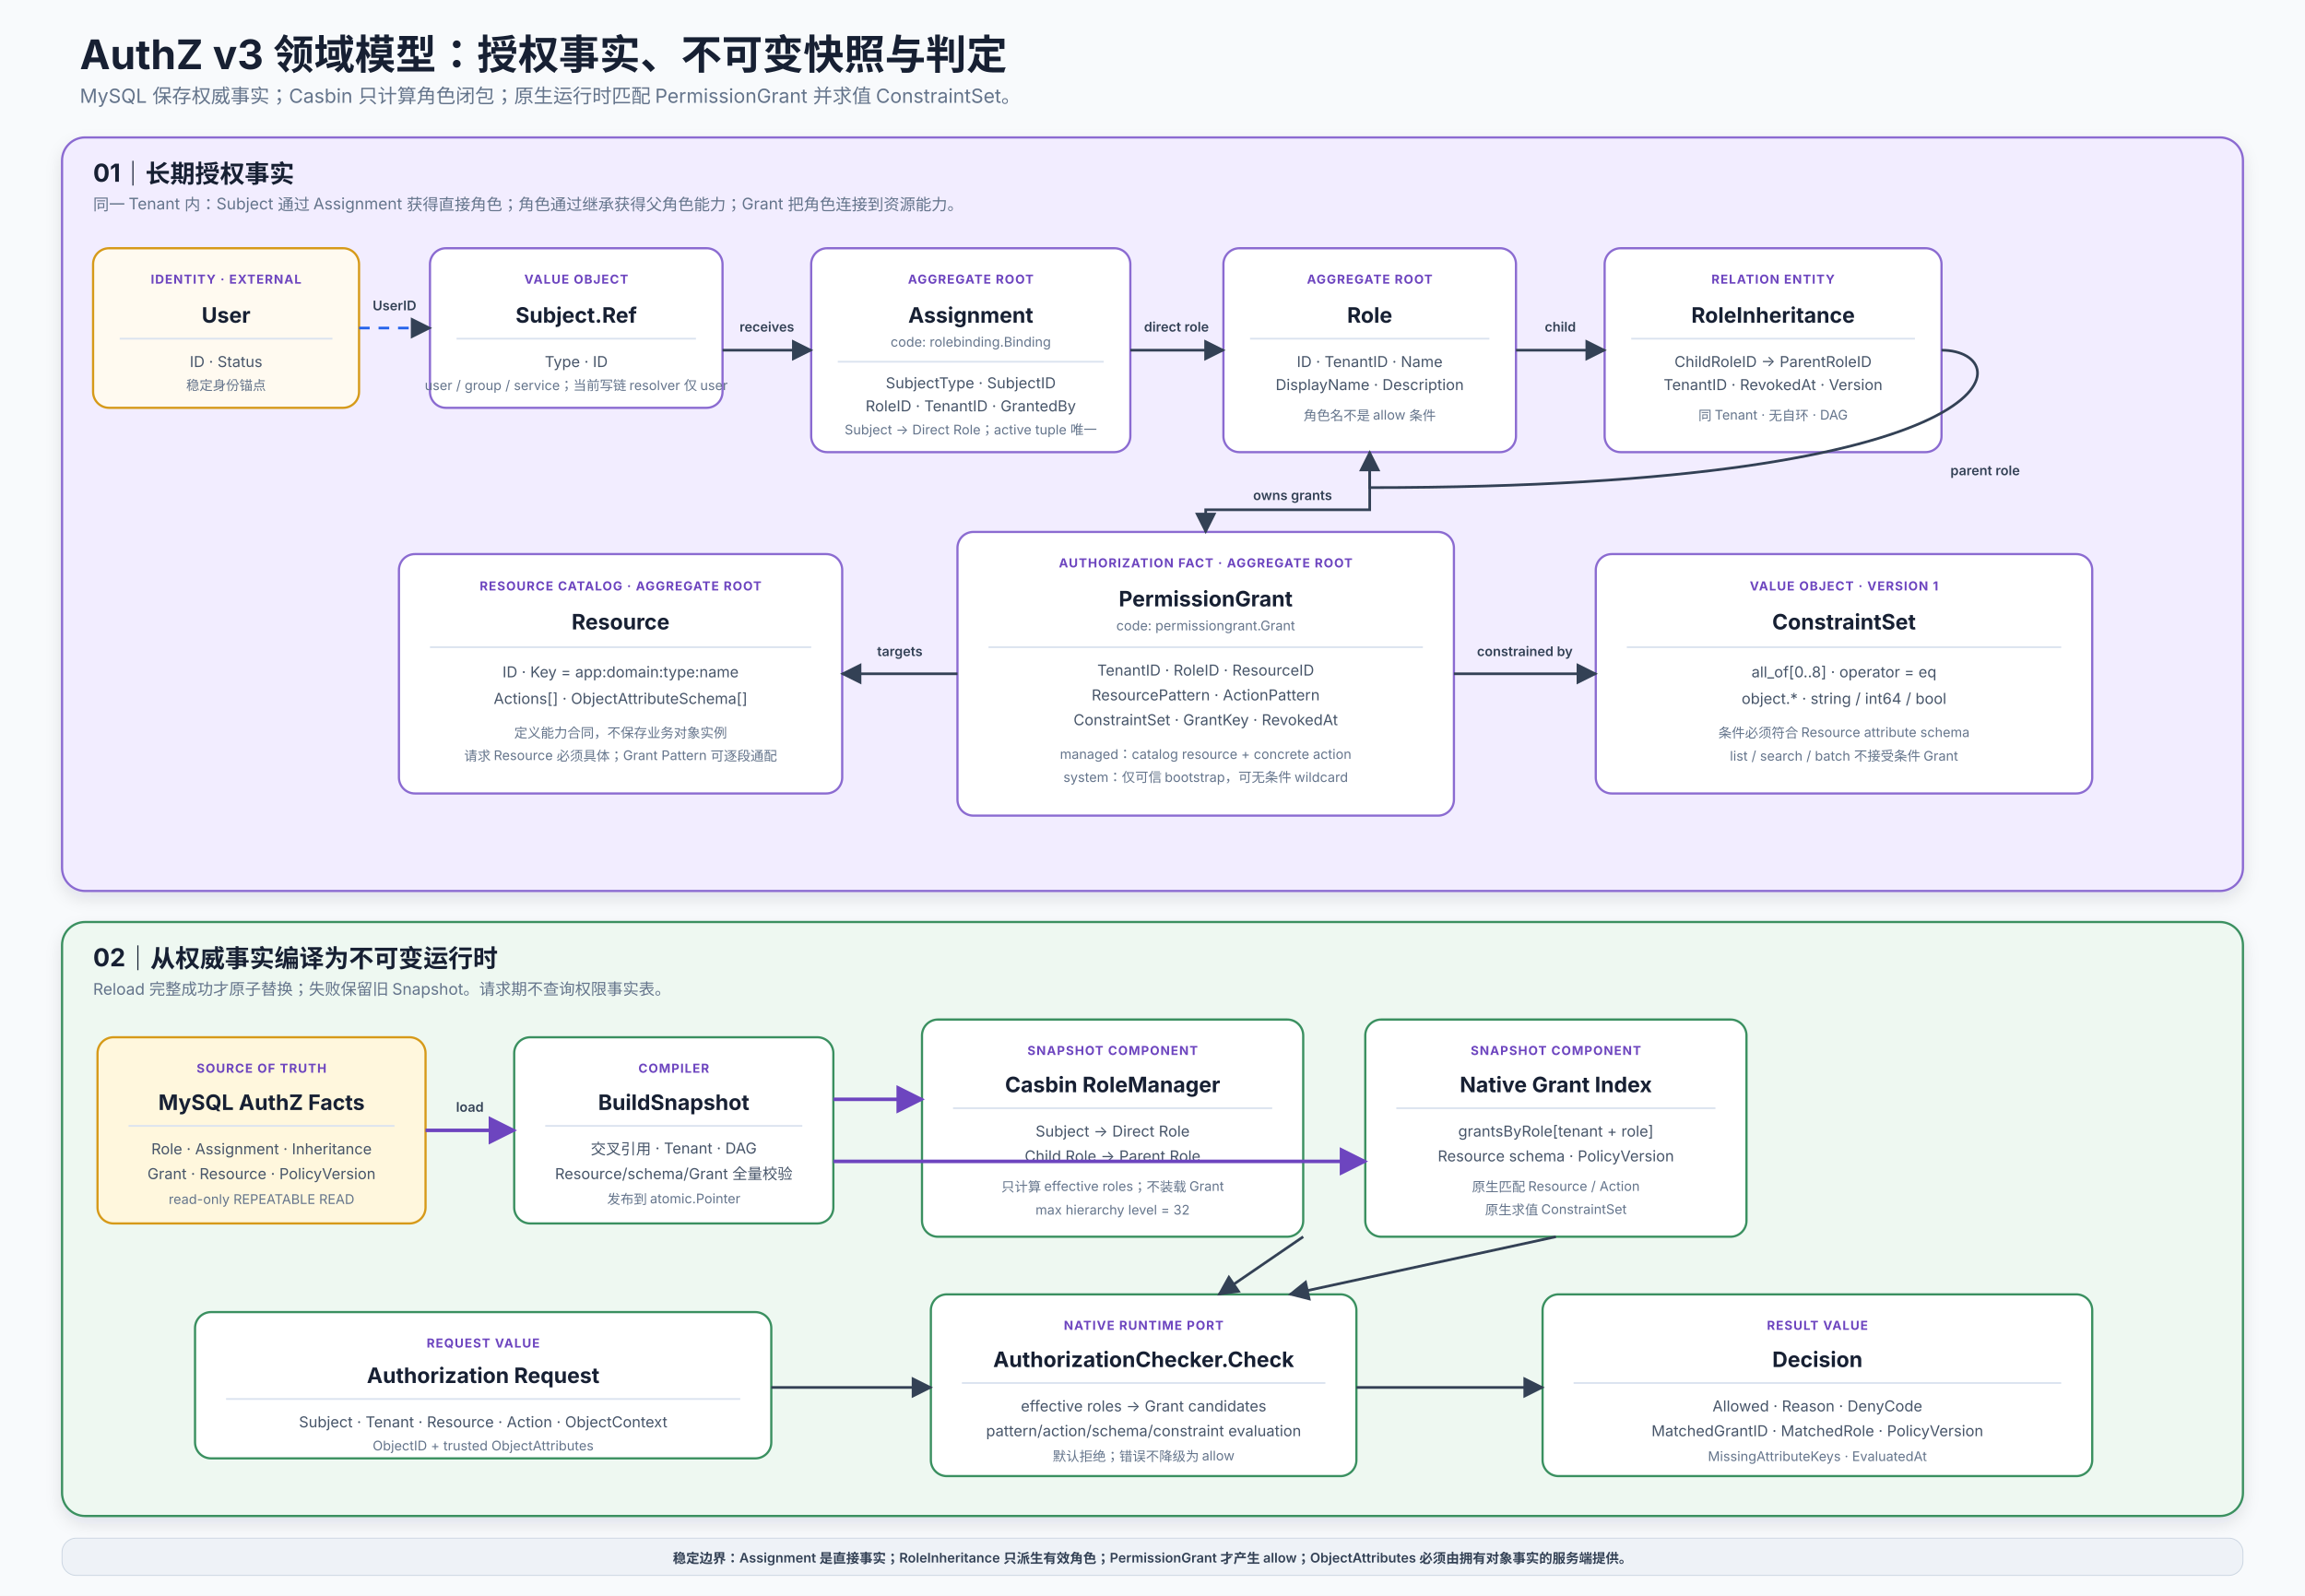
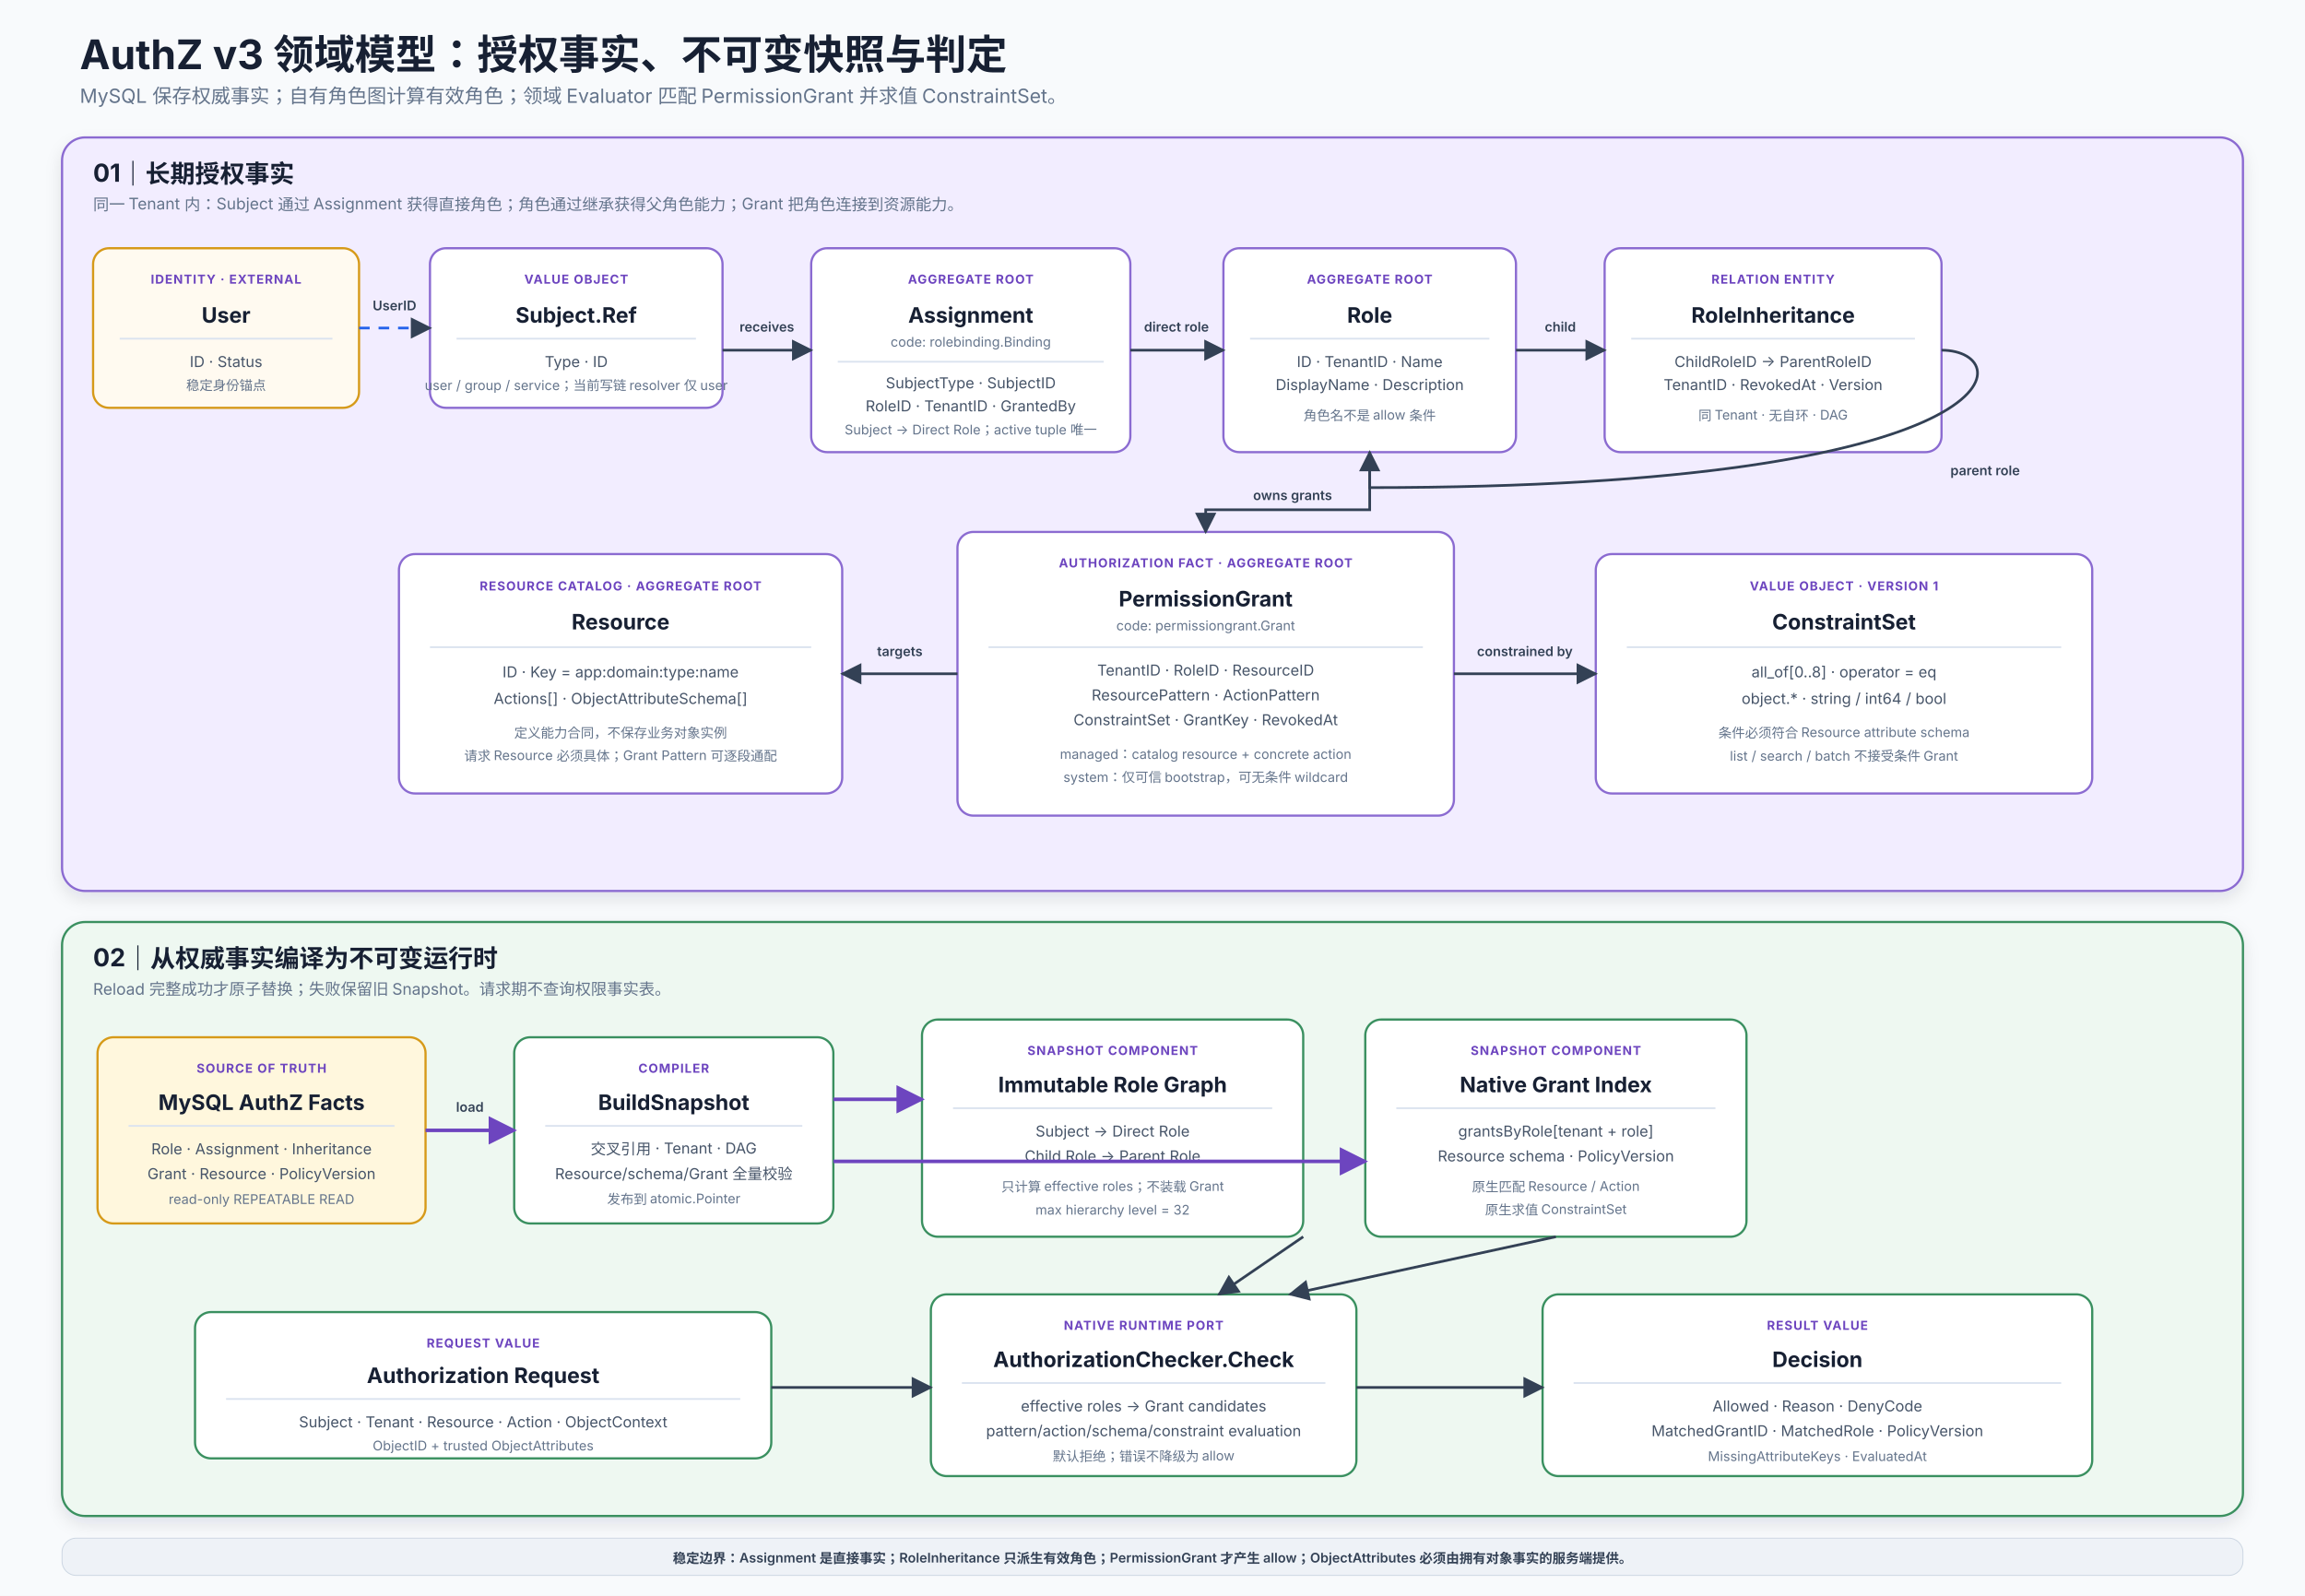
<svg xmlns="http://www.w3.org/2000/svg" width="2600" height="1800" viewBox="0 0 2600 1800" role="img" aria-labelledby="title desc">
  <defs>
    <marker id="arrow" viewBox="0 0 10 10" refX="9" refY="5" markerWidth="8" markerHeight="8" orient="auto-start-reverse">
      <path d="M 0 0 L 10 5 L 0 10 z" fill="#334155" />
    </marker>
    <marker id="purpleArrow" viewBox="0 0 10 10" refX="9" refY="5" markerWidth="8" markerHeight="8" orient="auto-start-reverse">
      <path d="M 0 0 L 10 5 L 0 10 z" fill="#6d45bf" />
    </marker>
    <filter id="shadow" x="-10%" y="-10%" width="120%" height="130%">
      <feDropShadow dx="0" dy="8" stdDeviation="9" flood-color="#172033" flood-opacity="0.10" />
    </filter>
    <style>
      .bg{fill:#f8fafc}.title{font:700 46px -apple-system,BlinkMacSystemFont,"Segoe UI","PingFang SC",sans-serif;fill:#172033}.subtitle{font:400 22px -apple-system,BlinkMacSystemFont,"Segoe UI","PingFang SC",sans-serif;fill:#64748b}.section{font:700 28px -apple-system,BlinkMacSystemFont,"Segoe UI","PingFang SC",sans-serif;fill:#172033}.sectionSub{font:400 18px -apple-system,BlinkMacSystemFont,"Segoe UI","PingFang SC",sans-serif;fill:#64748b}.boxTitle{font:700 24px -apple-system,BlinkMacSystemFont,"Segoe UI","PingFang SC",sans-serif;fill:#172033}.stereo{font:700 14px -apple-system,BlinkMacSystemFont,"Segoe UI","PingFang SC",sans-serif;letter-spacing:1px;fill:#6d45bf}.field{font:400 17px -apple-system,BlinkMacSystemFont,"Segoe UI","PingFang SC",sans-serif;fill:#475569}.note{font:400 15px -apple-system,BlinkMacSystemFont,"Segoe UI","PingFang SC",sans-serif;fill:#64748b}.edge{stroke:#334155;stroke-width:3;fill:none;marker-end:url(#arrow)}.dashed{stroke:#2563eb;stroke-width:3;stroke-dasharray:12 10;fill:none;marker-end:url(#arrow)}.compile{stroke:#6d45bf;stroke-width:4;fill:none;marker-end:url(#purpleArrow)}.edgeLabel{font:600 15px -apple-system,BlinkMacSystemFont,"Segoe UI","PingFang SC",sans-serif;fill:#334155}.card{fill:#fff;stroke:#8b6bd1;stroke-width:2.5;rx:18}.factBand{fill:#f2edff;stroke:#8b6bd1;stroke-width:2.5;rx:26}.runtimeBand{fill:#eef8f1;stroke:#3a9060;stroke-width:2.5;rx:26}.runtimeCard{fill:#fff;stroke:#3a9060;stroke-width:2.5;rx:18}.external{fill:#fffaf0;stroke:#d69a19;stroke-width:2.5;rx:18}.source{fill:#fff7dd;stroke:#d69a19;stroke-width:2.5;rx:18}.divider{stroke:#dbe3ef;stroke-width:2}
    </style>
  </defs>
  <rect class="bg" width="2600" height="1800" />
  <text x="90" y="78" class="title">AuthZ v3 领域模型：授权事实、不可变快照与判定</text>
-   <text x="90" y="116" class="subtitle">MySQL 保存权威事实；Casbin 只计算角色闭包；原生运行时匹配 PermissionGrant 并求值 ConstraintSet。</text>
+   <text x="90" y="116" class="subtitle">MySQL 保存权威事实；自有角色图计算有效角色；领域 Evaluator 匹配 PermissionGrant 并求值 ConstraintSet。</text>
  <rect x="70" y="155" width="2460" height="850" class="factBand" filter="url(#shadow)" />
  <text x="105" y="205" class="section">01｜长期授权事实</text>
  <text x="105" y="237" class="sectionSub">同一 Tenant 内：Subject 通过 Assignment 获得直接角色；角色通过继承获得父角色能力；Grant 把角色连接到资源能力。</text>
  <rect x="105" y="280" width="300" height="180" class="external" />
  <text x="255" y="320" text-anchor="middle" class="stereo">IDENTITY · EXTERNAL</text>
  <text x="255" y="364" text-anchor="middle" class="boxTitle">User</text>
  <line x1="135" y1="382" x2="375" y2="382" class="divider" />
  <text x="255" y="414" text-anchor="middle" class="field">ID · Status</text>
  <text x="255" y="440" text-anchor="middle" class="note">稳定身份锚点</text>
  <rect x="485" y="280" width="330" height="180" class="card" />
  <text x="650" y="320" text-anchor="middle" class="stereo">VALUE OBJECT</text>
  <text x="650" y="364" text-anchor="middle" class="boxTitle">Subject.Ref</text>
  <line x1="515" y1="382" x2="785" y2="382" class="divider" />
  <text x="650" y="414" text-anchor="middle" class="field">Type · ID</text>
  <text x="650" y="440" text-anchor="middle" class="note">user / group / service；当前写链 resolver 仅 user</text>
  <rect x="915" y="280" width="360" height="230" class="card" />
  <text x="1095" y="320" text-anchor="middle" class="stereo">AGGREGATE ROOT</text>
  <text x="1095" y="364" text-anchor="middle" class="boxTitle">Assignment</text>
  <text x="1095" y="391" text-anchor="middle" class="note">code: rolebinding.Binding</text>
  <line x1="945" y1="408" x2="1245" y2="408" class="divider" />
  <text x="1095" y="438" text-anchor="middle" class="field">SubjectType · SubjectID</text>
  <text x="1095" y="464" text-anchor="middle" class="field">RoleID · TenantID · GrantedBy</text>
  <text x="1095" y="490" text-anchor="middle" class="note">Subject → Direct Role；active tuple 唯一</text>
  <rect x="1380" y="280" width="330" height="230" class="card" />
  <text x="1545" y="320" text-anchor="middle" class="stereo">AGGREGATE ROOT</text>
  <text x="1545" y="364" text-anchor="middle" class="boxTitle">Role</text>
  <line x1="1410" y1="382" x2="1680" y2="382" class="divider" />
  <text x="1545" y="414" text-anchor="middle" class="field">ID · TenantID · Name</text>
  <text x="1545" y="440" text-anchor="middle" class="field">DisplayName · Description</text>
  <text x="1545" y="474" text-anchor="middle" class="note">角色名不是 allow 条件</text>
  <rect x="1810" y="280" width="380" height="230" class="card" />
  <text x="2000" y="320" text-anchor="middle" class="stereo">RELATION ENTITY</text>
  <text x="2000" y="364" text-anchor="middle" class="boxTitle">RoleInheritance</text>
  <line x1="1840" y1="382" x2="2160" y2="382" class="divider" />
  <text x="2000" y="414" text-anchor="middle" class="field">ChildRoleID → ParentRoleID</text>
  <text x="2000" y="440" text-anchor="middle" class="field">TenantID · RevokedAt · Version</text>
  <text x="2000" y="474" text-anchor="middle" class="note">同 Tenant · 无自环 · DAG</text>
  <path d="M405 370 L485 370" class="dashed" />
  <text x="445" y="350" text-anchor="middle" class="edgeLabel">UserID</text>
  <path d="M815 395 L915 395" class="edge" />
  <text x="865" y="374" text-anchor="middle" class="edgeLabel">receives</text>
  <path d="M1275 395 L1380 395" class="edge" />
  <text x="1327" y="374" text-anchor="middle" class="edgeLabel">direct role</text>
  <path d="M1710 395 L1810 395" class="edge" />
  <text x="1760" y="374" text-anchor="middle" class="edgeLabel">child</text>
  <path d="M2190 395 C2280 395 2280 550 1545 550 L1545 510" class="edge" />
  <text x="2200" y="536" class="edgeLabel">parent role</text>
  <rect x="450" y="625" width="500" height="270" class="card" />
  <text x="700" y="666" text-anchor="middle" class="stereo">RESOURCE CATALOG · AGGREGATE ROOT</text>
  <text x="700" y="710" text-anchor="middle" class="boxTitle">Resource</text>
  <line x1="485" y1="730" x2="915" y2="730" class="divider" />
  <text x="700" y="764" text-anchor="middle" class="field">ID · Key = app:domain:type:name</text>
  <text x="700" y="794" text-anchor="middle" class="field">Actions[] · ObjectAttributeSchema[]</text>
  <text x="700" y="832" text-anchor="middle" class="note">定义能力合同，不保存业务对象实例</text>
  <text x="700" y="858" text-anchor="middle" class="note">请求 Resource 必须具体；Grant Pattern 可逐段通配</text>
  <rect x="1080" y="600" width="560" height="320" class="card" />
  <text x="1360" y="640" text-anchor="middle" class="stereo">AUTHORIZATION FACT · AGGREGATE ROOT</text>
  <text x="1360" y="684" text-anchor="middle" class="boxTitle">PermissionGrant</text>
  <text x="1360" y="711" text-anchor="middle" class="note">code: permissiongrant.Grant</text>
  <line x1="1115" y1="730" x2="1605" y2="730" class="divider" />
  <text x="1360" y="762" text-anchor="middle" class="field">TenantID · RoleID · ResourceID</text>
  <text x="1360" y="790" text-anchor="middle" class="field">ResourcePattern · ActionPattern</text>
  <text x="1360" y="818" text-anchor="middle" class="field">ConstraintSet · GrantKey · RevokedAt</text>
  <text x="1360" y="856" text-anchor="middle" class="note">managed：catalog resource + concrete action</text>
  <text x="1360" y="882" text-anchor="middle" class="note">system：仅可信 bootstrap，可无条件 wildcard</text>
  <rect x="1800" y="625" width="560" height="270" class="card" />
  <text x="2080" y="666" text-anchor="middle" class="stereo">VALUE OBJECT · VERSION 1</text>
  <text x="2080" y="710" text-anchor="middle" class="boxTitle">ConstraintSet</text>
  <line x1="1835" y1="730" x2="2325" y2="730" class="divider" />
  <text x="2080" y="764" text-anchor="middle" class="field">all_of[0..8] · operator = eq</text>
  <text x="2080" y="794" text-anchor="middle" class="field">object.* · string / int64 / bool</text>
  <text x="2080" y="832" text-anchor="middle" class="note">条件必须符合 Resource attribute schema</text>
  <text x="2080" y="858" text-anchor="middle" class="note">list / search / batch 不接受条件 Grant</text>
  <path d="M1545 510 L1545 575 L1360 575 L1360 600" class="edge" />
  <text x="1458" y="564" text-anchor="middle" class="edgeLabel">owns grants</text>
  <path d="M1080 760 L950 760" class="edge" />
  <text x="1015" y="740" text-anchor="middle" class="edgeLabel">targets</text>
  <path d="M1640 760 L1800 760" class="edge" />
  <text x="1720" y="740" text-anchor="middle" class="edgeLabel">constrained by</text>
  <rect x="70" y="1040" width="2460" height="670" class="runtimeBand" filter="url(#shadow)" />
  <text x="105" y="1090" class="section">02｜从权威事实编译为不可变运行时</text>
  <text x="105" y="1122" class="sectionSub">Reload 完整成功才原子替换；失败保留旧 Snapshot。请求期不查询权限事实表。</text>
  <rect x="110" y="1170" width="370" height="210" class="source" />
  <text x="295" y="1210" text-anchor="middle" class="stereo">SOURCE OF TRUTH</text>
  <text x="295" y="1252" text-anchor="middle" class="boxTitle">MySQL AuthZ Facts</text>
  <line x1="145" y1="1270" x2="445" y2="1270" class="divider" />
  <text x="295" y="1302" text-anchor="middle" class="field">Role · Assignment · Inheritance</text>
  <text x="295" y="1330" text-anchor="middle" class="field">Grant · Resource · PolicyVersion</text>
  <text x="295" y="1358" text-anchor="middle" class="note">read-only REPEATABLE READ</text>
  <rect x="580" y="1170" width="360" height="210" class="runtimeCard" />
  <text x="760" y="1210" text-anchor="middle" class="stereo">COMPILER</text>
  <text x="760" y="1252" text-anchor="middle" class="boxTitle">BuildSnapshot</text>
  <line x1="615" y1="1270" x2="905" y2="1270" class="divider" />
  <text x="760" y="1302" text-anchor="middle" class="field">交叉引用 · Tenant · DAG</text>
  <text x="760" y="1330" text-anchor="middle" class="field">Resource/schema/Grant 全量校验</text>
  <text x="760" y="1358" text-anchor="middle" class="note">发布到 atomic.Pointer</text>
  <rect x="1040" y="1150" width="430" height="245" class="runtimeCard" />
  <text x="1255" y="1190" text-anchor="middle" class="stereo">SNAPSHOT COMPONENT</text>
-   <text x="1255" y="1232" text-anchor="middle" class="boxTitle">Casbin RoleManager</text>
+   <text x="1255" y="1232" text-anchor="middle" class="boxTitle">Immutable Role Graph</text>
  <line x1="1075" y1="1250" x2="1435" y2="1250" class="divider" />
  <text x="1255" y="1282" text-anchor="middle" class="field">Subject → Direct Role</text>
  <text x="1255" y="1310" text-anchor="middle" class="field">Child Role → Parent Role</text>
  <text x="1255" y="1344" text-anchor="middle" class="note">只计算 effective roles；不装载 Grant</text>
  <text x="1255" y="1370" text-anchor="middle" class="note">max hierarchy level = 32</text>
  <rect x="1540" y="1150" width="430" height="245" class="runtimeCard" />
  <text x="1755" y="1190" text-anchor="middle" class="stereo">SNAPSHOT COMPONENT</text>
  <text x="1755" y="1232" text-anchor="middle" class="boxTitle">Native Grant Index</text>
  <line x1="1575" y1="1250" x2="1935" y2="1250" class="divider" />
  <text x="1755" y="1282" text-anchor="middle" class="field">grantsByRole[tenant + role]</text>
  <text x="1755" y="1310" text-anchor="middle" class="field">Resource schema · PolicyVersion</text>
  <text x="1755" y="1344" text-anchor="middle" class="note">原生匹配 Resource / Action</text>
  <text x="1755" y="1370" text-anchor="middle" class="note">原生求值 ConstraintSet</text>
  <path d="M480 1275 L580 1275" class="compile" />
  <text x="530" y="1254" text-anchor="middle" class="edgeLabel">load</text>
  <path d="M940 1240 L1040 1240" class="compile" />
  <path d="M940 1310 L1540 1310" class="compile" />
  <rect x="220" y="1480" width="650" height="165" class="runtimeCard" />
  <text x="545" y="1520" text-anchor="middle" class="stereo">REQUEST VALUE</text>
  <text x="545" y="1560" text-anchor="middle" class="boxTitle">Authorization Request</text>
  <line x1="255" y1="1578" x2="835" y2="1578" class="divider" />
  <text x="545" y="1610" text-anchor="middle" class="field">Subject · Tenant · Resource · Action · ObjectContext</text>
  <text x="545" y="1636" text-anchor="middle" class="note">ObjectID + trusted ObjectAttributes</text>
  <rect x="1050" y="1460" width="480" height="205" class="runtimeCard" />
  <text x="1290" y="1500" text-anchor="middle" class="stereo">NATIVE RUNTIME PORT</text>
  <text x="1290" y="1542" text-anchor="middle" class="boxTitle">AuthorizationChecker.Check</text>
  <line x1="1085" y1="1560" x2="1495" y2="1560" class="divider" />
  <text x="1290" y="1592" text-anchor="middle" class="field">effective roles → Grant candidates</text>
  <text x="1290" y="1620" text-anchor="middle" class="field">pattern/action/schema/constraint evaluation</text>
  <text x="1290" y="1648" text-anchor="middle" class="note">默认拒绝；错误不降级为 allow</text>
  <rect x="1740" y="1460" width="620" height="205" class="runtimeCard" />
  <text x="2050" y="1500" text-anchor="middle" class="stereo">RESULT VALUE</text>
  <text x="2050" y="1542" text-anchor="middle" class="boxTitle">Decision</text>
  <line x1="1775" y1="1560" x2="2325" y2="1560" class="divider" />
  <text x="2050" y="1592" text-anchor="middle" class="field">Allowed · Reason · DenyCode</text>
  <text x="2050" y="1620" text-anchor="middle" class="field">MatchedGrantID · MatchedRole · PolicyVersion</text>
  <text x="2050" y="1648" text-anchor="middle" class="note">MissingAttributeKeys · EvaluatedAt</text>
  <path d="M870 1565 L1050 1565" class="edge" />
  <path d="M1470 1395 L1375 1460" class="edge" />
  <path d="M1755 1395 L1455 1460" class="edge" />
  <path d="M1530 1565 L1740 1565" class="edge" />
  <rect x="70" y="1735" width="2460" height="42" rx="16" fill="#eef2f7" stroke="#cbd5e1" />
  <text x="1300" y="1763" text-anchor="middle" class="edgeLabel">稳定边界：Assignment 是直接事实；RoleInheritance 只派生有效角色；PermissionGrant 才产生 allow；ObjectAttributes 必须由拥有对象事实的服务端提供。</text>
</svg>
